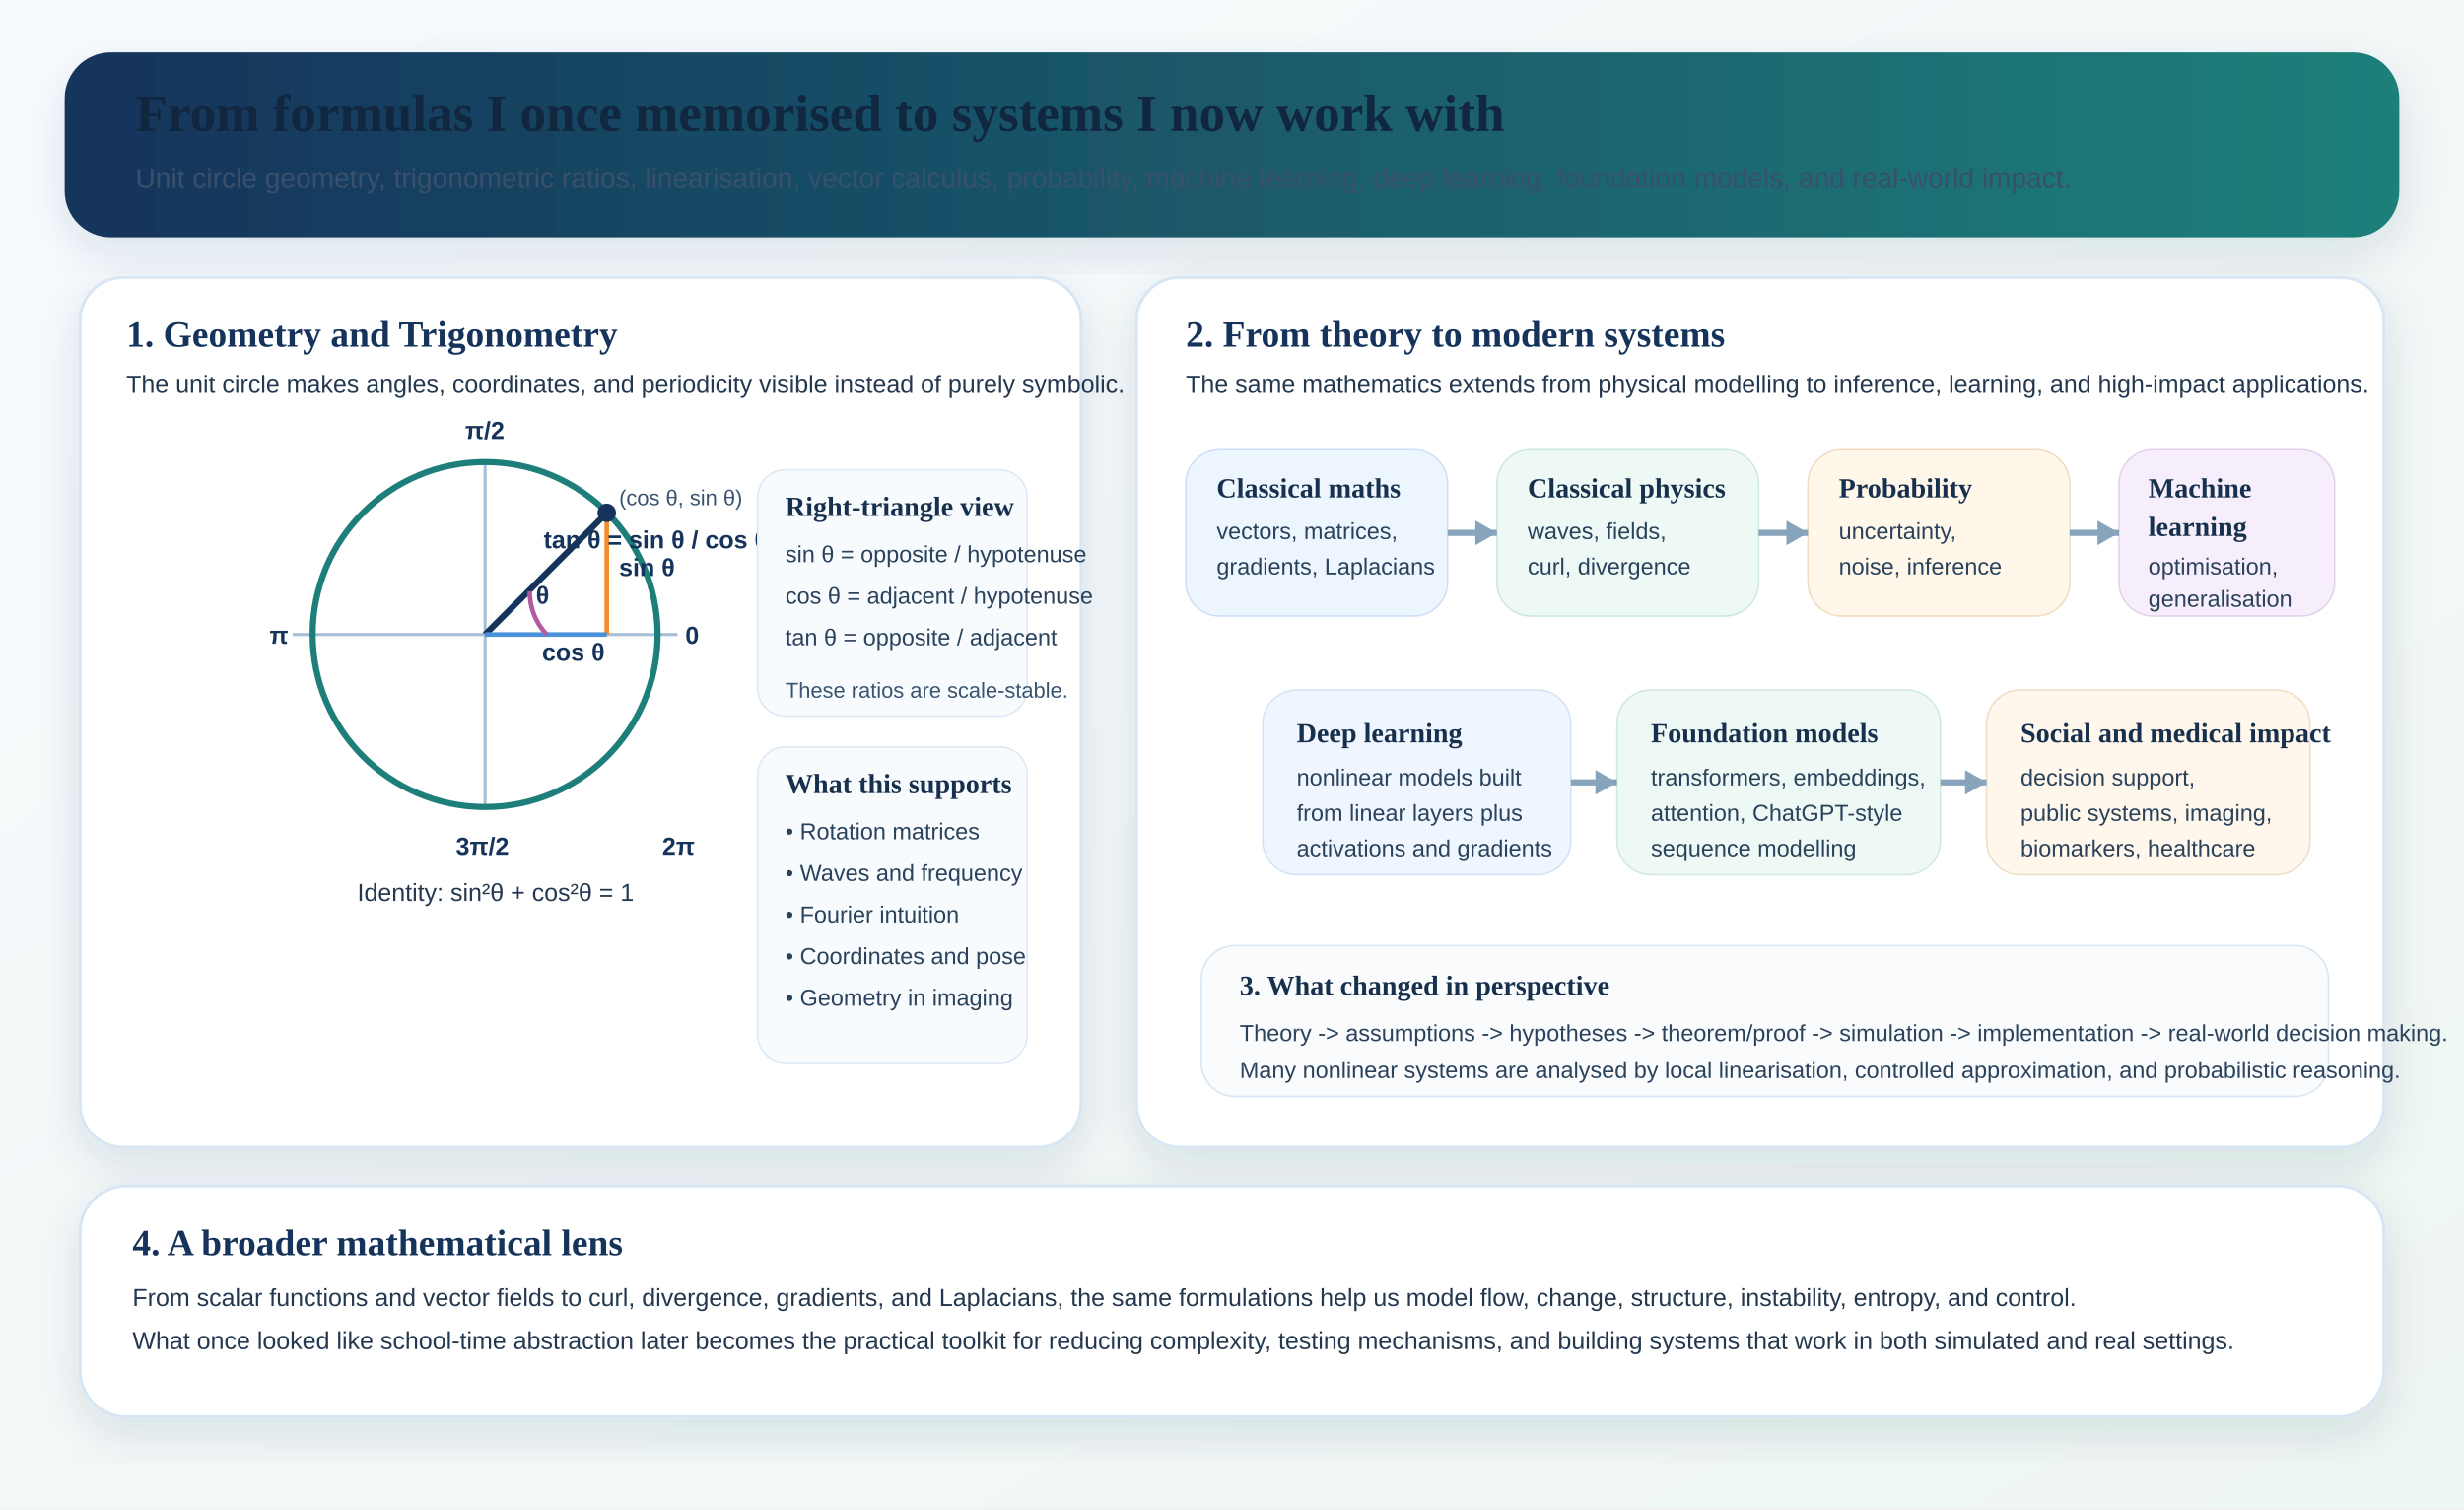
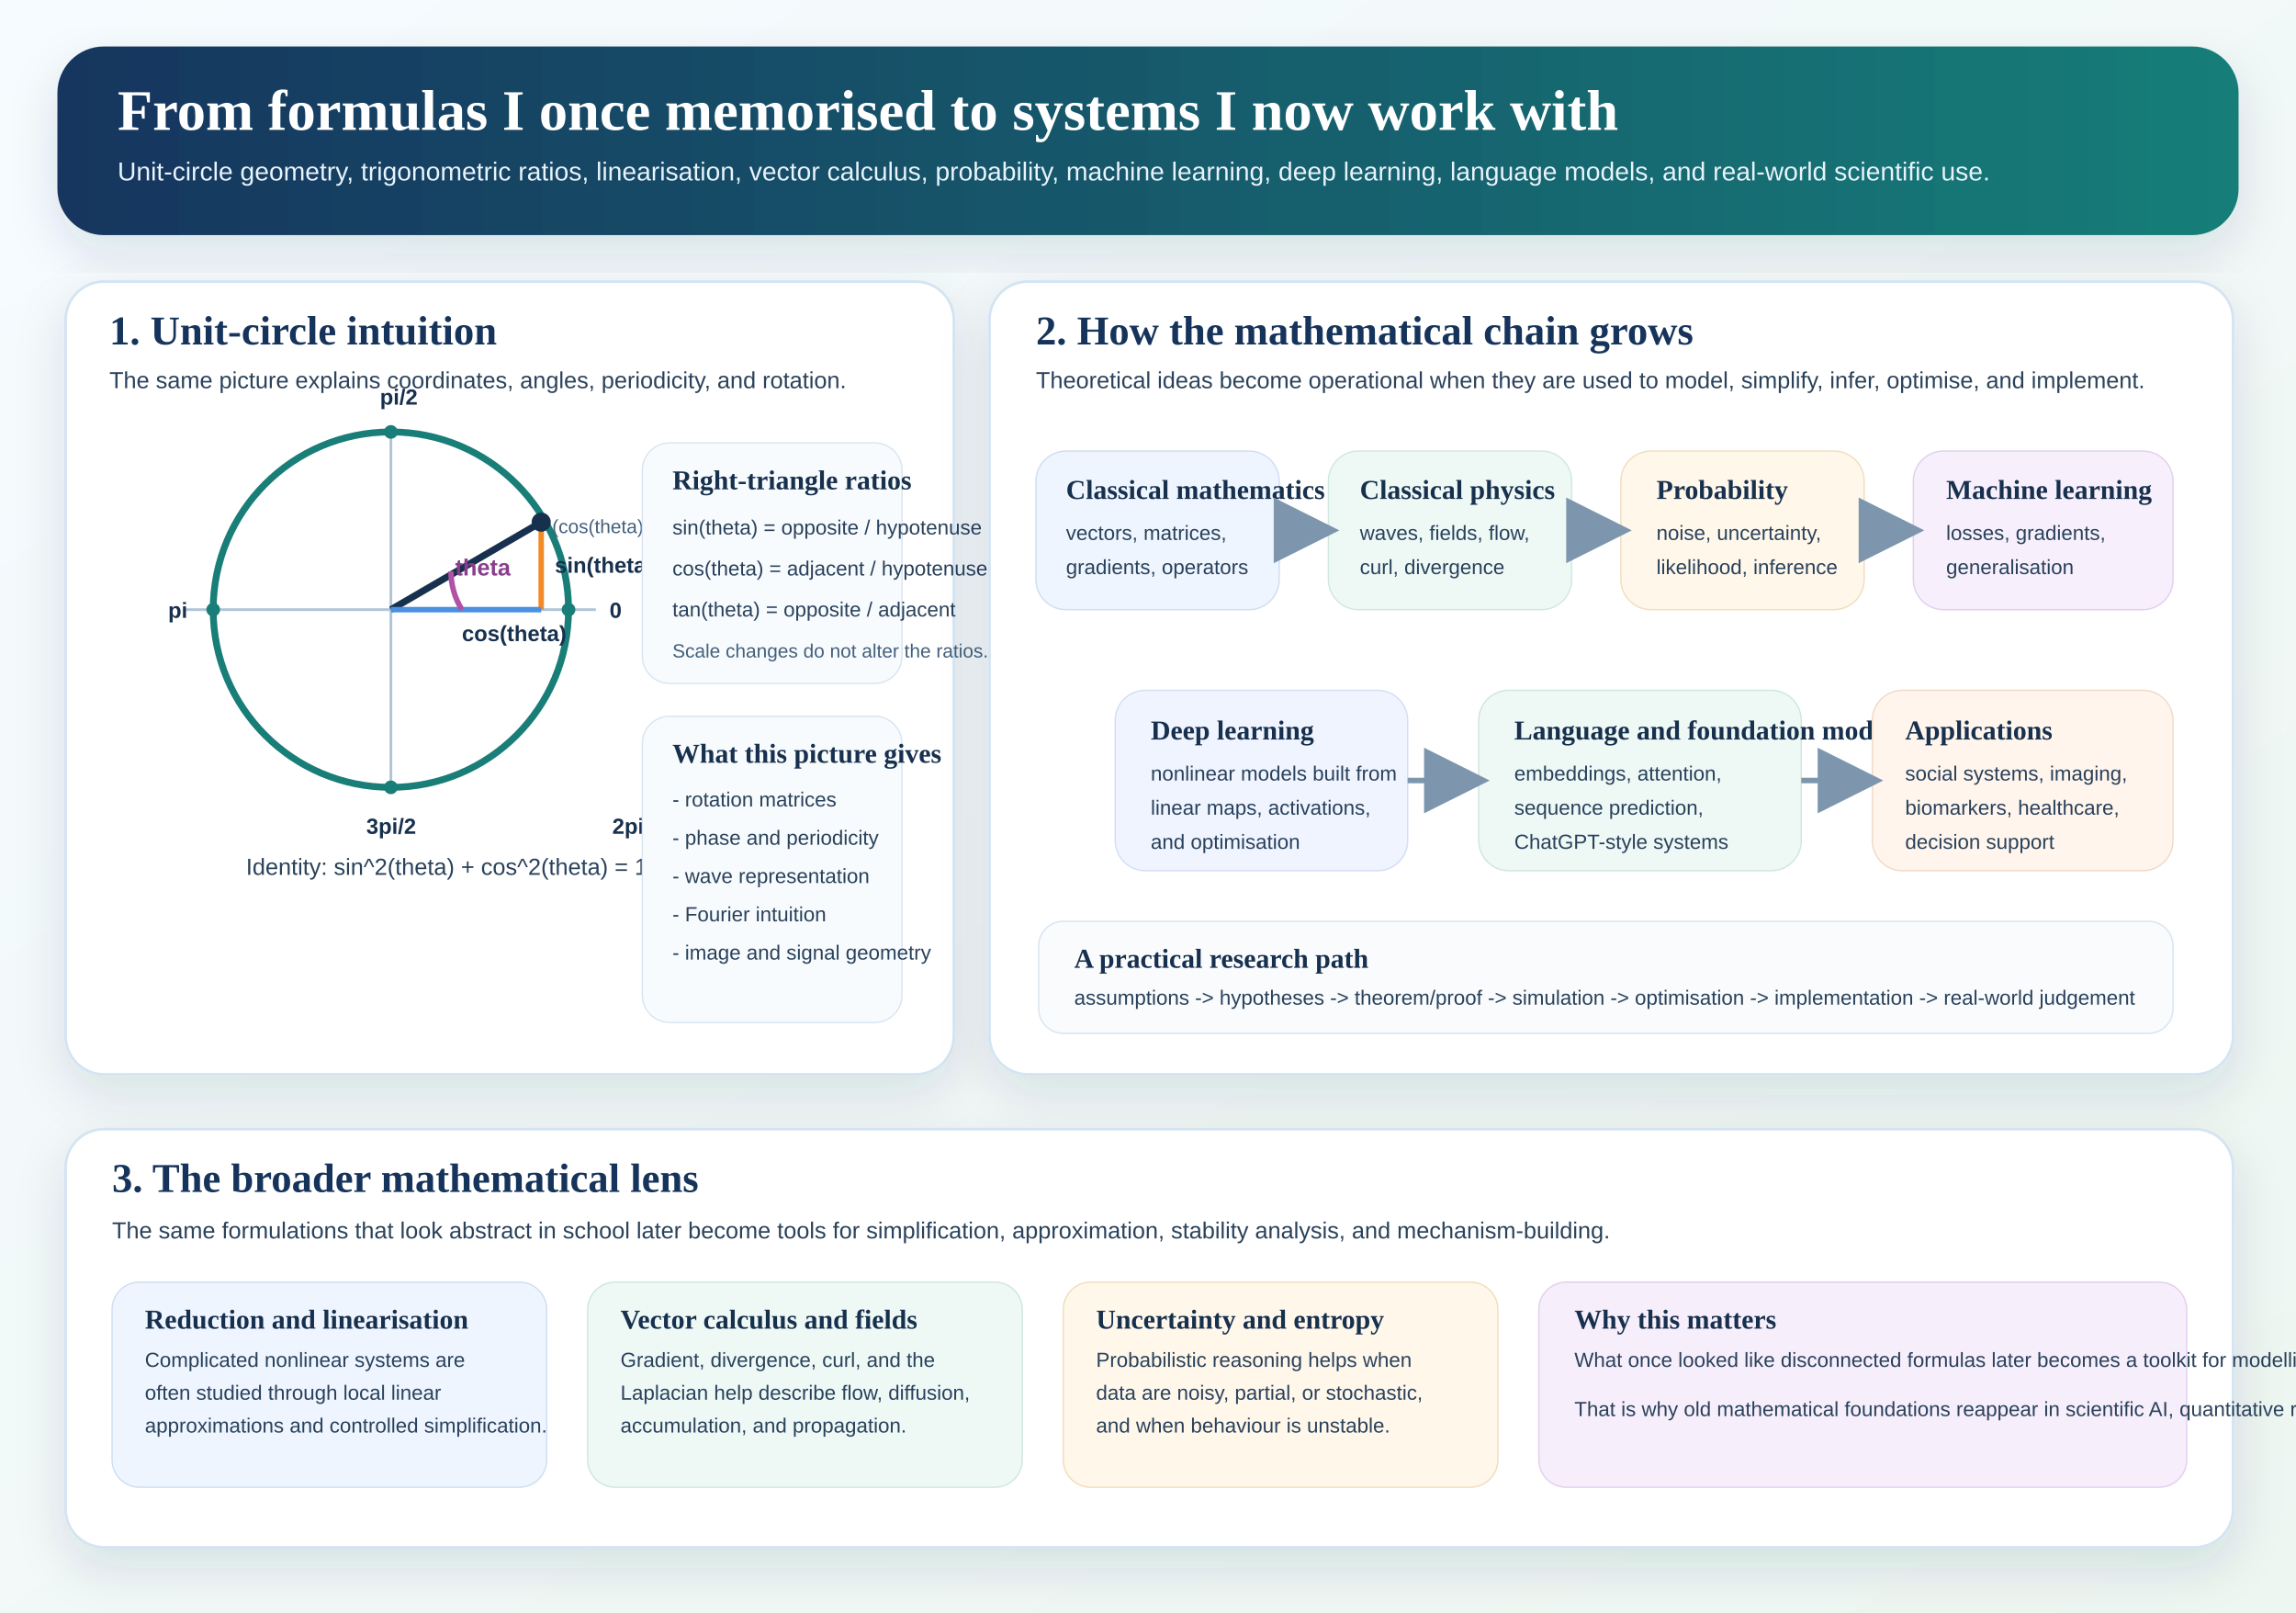
- <svg xmlns="http://www.w3.org/2000/svg" width="1600" height="980" viewBox="0 0 1600 980" role="img" aria-labelledby="title desc">
+ <svg xmlns="http://www.w3.org/2000/svg" width="1680" height="1180" viewBox="0 0 1680 1180" role="img" aria-labelledby="title desc">
  <defs>
    <linearGradient id="bg" x1="0" y1="0" x2="1" y2="1">
-       <stop offset="0%" stop-color="#f7fbff" />
-       <stop offset="100%" stop-color="#eef6f1" />
+       <stop offset="0%" stop-color="#f6fbff" />
+       <stop offset="100%" stop-color="#edf6f1" />
    </linearGradient>
    <linearGradient id="hero" x1="0" y1="0" x2="1" y2="0">
-       <stop offset="0%" stop-color="#16345b" />
-       <stop offset="100%" stop-color="#1e7f7a" />
+       <stop offset="0%" stop-color="#12365f" />
+       <stop offset="100%" stop-color="#197d78" />
    </linearGradient>
    <filter id="shadow" x="-20%" y="-20%" width="140%" height="140%">
-       <feDropShadow dx="0" dy="10" stdDeviation="14" flood-color="#143154" flood-opacity="0.12" />
+       <feDropShadow dx="0" dy="14" stdDeviation="18" flood-color="#153352" flood-opacity="0.12" />
    </filter>
+     <marker id="arrow" markerWidth="12" markerHeight="12" refX="10" refY="6" orient="auto">
+       <path d="M0,0 L12,6 L0,12 z" fill="#7d96ad" />
+     </marker>
    <style>
-       .title { font: 700 34px Georgia, 'Times New Roman', serif; fill: #11263f; }
-       .subtitle { font: 400 18px 'Segoe UI', Arial, sans-serif; fill: #38506c; }
-       .section { font: 700 24px Georgia, 'Times New Roman', serif; fill: #16345b; }
-       .label { font: 600 16px 'Segoe UI', Arial, sans-serif; fill: #16345b; }
-       .text { font: 400 16px 'Segoe UI', Arial, sans-serif; fill: #24384f; }
-       .small { font: 400 14px 'Segoe UI', Arial, sans-serif; fill: #3a536f; }
-       .box-title { font: 700 18px Georgia, 'Times New Roman', serif; fill: #17304d; }
-       .box-text { font: 400 15px 'Segoe UI', Arial, sans-serif; fill: #2a425b; }
-       .chip { font: 700 14px 'Segoe UI', Arial, sans-serif; fill: #16345b; }
-       .white { fill: #ffffff; }
+       .hero-title { font: 700 42px Georgia, 'Times New Roman', serif; fill: #ffffff; }
+       .hero-sub { font: 400 19px 'Segoe UI', Arial, sans-serif; fill: #e8f3fb; }
+       .section { font: 700 30px Georgia, 'Times New Roman', serif; fill: #16345b; }
+       .body { font: 400 17px 'Segoe UI', Arial, sans-serif; fill: #2a425b; }
+       .small { font: 400 14px 'Segoe UI', Arial, sans-serif; fill: #43607c; }
+       .tiny { font: 400 12px 'Segoe UI', Arial, sans-serif; fill: #56718a; }
+       .box-title { font: 700 20px Georgia, 'Times New Roman', serif; fill: #17304d; }
+       .box-text { font: 400 15px 'Segoe UI', Arial, sans-serif; fill: #29415b; }
+       .math { font: 600 16px 'Segoe UI', Arial, sans-serif; fill: #17304d; }
+       .chip { font: 700 13px 'Segoe UI', Arial, sans-serif; fill: #17304d; }
+       .angle { font: 700 17px 'Segoe UI', Arial, sans-serif; fill: #8a3d8d; }
    </style>
  </defs>
-   <rect width="1600" height="980" fill="url(#bg)" />
-   <rect x="42" y="34" width="1516" height="120" rx="30" fill="url(#hero)" filter="url(#shadow)" />
-   <text x="88" y="85" class="title" fill="#ffffff">From formulas I once memorised to systems I now work with</text>
-   <text x="88" y="122" class="subtitle" fill="#e7f1fb">Unit circle geometry, trigonometric ratios, linearisation, vector calculus, probability, machine learning, deep learning, foundation models, and real-world impact.</text>
-   <rect x="52" y="180" width="650" height="565" rx="28" fill="#ffffff" stroke="#d7e6f2" stroke-width="2" filter="url(#shadow)" />
-   <text x="82" y="225" class="section">1. Geometry and Trigonometry</text>
-   <text x="82" y="255" class="text">The unit circle makes angles, coordinates, and periodicity visible instead of purely symbolic.</text>
-   <g transform="translate(0,0)">
-     <line x1="315" y1="525" x2="315" y2="300" stroke="#a7bfd5" stroke-width="2" />
-     <line x1="190" y1="412" x2="440" y2="412" stroke="#a7bfd5" stroke-width="2" />
-     <circle cx="315" cy="412" r="112" fill="none" stroke="#1e7f7a" stroke-width="4" />
-     <line x1="315" y1="412" x2="394" y2="333" stroke="#16345b" stroke-width="4" />
-     <line x1="394" y1="412" x2="394" y2="333" stroke="#f28c28" stroke-width="3" />
-     <line x1="315" y1="412" x2="394" y2="412" stroke="#4b92db" stroke-width="3" />
-     <path d="M355 412 A40 40 0 0 1 344 384" fill="none" stroke="#b35b9f" stroke-width="3" />
-     <text x="348" y="392" class="label">θ</text>
-     <text x="352" y="429" class="label" fill="#4b92db">cos θ</text>
-     <text x="402" y="374" class="label" fill="#f28c28">sin θ</text>
-     <text x="353" y="356" class="label">tan θ = sin θ / cos θ</text>
-     <text x="302" y="285" class="label">π/2</text>
-     <text x="445" y="418" class="label">0</text>
-     <text x="296" y="555" class="label">3π/2</text>
-     <text x="175" y="418" class="label">π</text>
-     <text x="430" y="555" class="label">2π</text>
-     <circle cx="394" cy="333" r="6" fill="#16345b" />
-     <text x="402" y="328" class="small">(cos θ, sin θ)</text>
-     <text x="232" y="585" class="text">Identity: sin²θ + cos²θ = 1</text>
+   <rect width="1680" height="1180" fill="url(#bg)" />
+   <rect x="42" y="34" width="1596" height="138" rx="34" fill="url(#hero)" filter="url(#shadow)" />
+   <text x="86" y="95" class="hero-title">From formulas I once memorised to systems I now work with</text>
+   <text x="86" y="132" class="hero-sub">Unit-circle geometry, trigonometric ratios, linearisation, vector calculus, probability, machine learning, deep learning, language models, and real-world scientific use.</text>
+   <rect x="48" y="206" width="650" height="580" rx="28" fill="#ffffff" stroke="#d4e4f2" stroke-width="2" filter="url(#shadow)" />
+   <text x="80" y="252" class="section">1. Unit-circle intuition</text>
+   <text x="80" y="284" class="body">The same picture explains coordinates, angles, periodicity, and rotation.</text>
+   <g>
+     <line x1="286" y1="576" x2="286" y2="316" stroke="#b0c6d8" stroke-width="2" />
+     <line x1="136" y1="446" x2="436" y2="446" stroke="#b0c6d8" stroke-width="2" />
+     <circle cx="286" cy="446" r="130" fill="none" stroke="#197d78" stroke-width="5" />
+     <line x1="286" y1="446" x2="396" y2="382" stroke="#17304d" stroke-width="5" />
+     <line x1="396" y1="446" x2="396" y2="382" stroke="#f28a28" stroke-width="4" />
+     <line x1="286" y1="446" x2="396" y2="446" stroke="#4b8fdf" stroke-width="4" />
+     <path d="M338 446 A52 52 0 0 1 330 418" fill="none" stroke="#b251a5" stroke-width="4" />
+     <text x="333" y="421" class="angle">theta</text>
+     <text x="338" y="469" class="math" fill="#4b8fdf">cos(theta)</text>
+     <text x="406" y="419" class="math" fill="#f28a28">sin(theta)</text>
+     <text x="404" y="390" class="small">(cos(theta), sin(theta))</text>
+     <text x="278" y="296" class="math">pi/2</text>
+     <text x="446" y="452" class="math">0</text>
+     <text x="123" y="452" class="math">pi</text>
+     <text x="268" y="610" class="math">3pi/2</text>
+     <text x="448" y="610" class="math">2pi</text>
+     <circle cx="286" cy="316" r="5" fill="#197d78" />
+     <circle cx="156" cy="446" r="5" fill="#197d78" />
+     <circle cx="416" cy="446" r="5" fill="#197d78" />
+     <circle cx="286" cy="576" r="5" fill="#197d78" />
+     <circle cx="396" cy="382" r="7" fill="#17304d" />
+     <text x="180" y="640" class="body">Identity: sin^2(theta) + cos^2(theta) = 1</text>
  </g>
-   <rect x="492" y="305" width="175" height="160" rx="18" fill="#f8fbfe" stroke="#dce9f4" />
-   <text x="510" y="335" class="box-title">Right-triangle view</text>
-   <text x="510" y="365" class="box-text">sin θ = opposite / hypotenuse</text>
-   <text x="510" y="392" class="box-text">cos θ = adjacent / hypotenuse</text>
-   <text x="510" y="419" class="box-text">tan θ = opposite / adjacent</text>
-   <text x="510" y="453" class="small">These ratios are scale-stable.</text>
-   <rect x="492" y="485" width="175" height="205" rx="18" fill="#f8fbfe" stroke="#dce9f4" />
-   <text x="510" y="515" class="box-title">What this supports</text>
-   <text x="510" y="545" class="box-text">• Rotation matrices</text>
-   <text x="510" y="572" class="box-text">• Waves and frequency</text>
-   <text x="510" y="599" class="box-text">• Fourier intuition</text>
-   <text x="510" y="626" class="box-text">• Coordinates and pose</text>
-   <text x="510" y="653" class="box-text">• Geometry in imaging</text>
-   <rect x="738" y="180" width="810" height="565" rx="28" fill="#ffffff" stroke="#d7e6f2" stroke-width="2" filter="url(#shadow)" />
-   <text x="770" y="225" class="section">2. From theory to modern systems</text>
-   <text x="770" y="255" class="text">The same mathematics extends from physical modelling to inference, learning, and high-impact applications.</text>
-   <g>
-     <rect x="770" y="292" width="170" height="108" rx="22" fill="#edf5ff" stroke="#cddff7" />
-     <text x="790" y="323" class="box-title">Classical maths</text>
-     <text x="790" y="350" class="box-text">vectors, matrices,</text>
-     <text x="790" y="373" class="box-text">gradients, Laplacians</text>
-     <rect x="972" y="292" width="170" height="108" rx="22" fill="#eef9f6" stroke="#cde9de" />
-     <text x="992" y="323" class="box-title">Classical physics</text>
-     <text x="992" y="350" class="box-text">waves, fields,</text>
-     <text x="992" y="373" class="box-text">curl, divergence</text>
-     <rect x="1174" y="292" width="170" height="108" rx="22" fill="#fff7ea" stroke="#f1dcc1" />
-     <text x="1194" y="323" class="box-title">Probability</text>
-     <text x="1194" y="350" class="box-text">uncertainty,</text>
-     <text x="1194" y="373" class="box-text">noise, inference</text>
-     <rect x="1376" y="292" width="140" height="108" rx="22" fill="#f7eefb" stroke="#e3d0ed" />
-     <text x="1395" y="323" class="box-title">Machine</text>
-     <text x="1395" y="348" class="box-title">learning</text>
-     <text x="1395" y="373" class="box-text">optimisation,</text>
-     <text x="1395" y="394" class="box-text">generalisation</text>
-     <line x1="940" y1="346" x2="972" y2="346" stroke="#88a4bc" stroke-width="4" />
-     <polygon points="972,346 958,338 958,354" fill="#88a4bc" />
-     <line x1="1142" y1="346" x2="1174" y2="346" stroke="#88a4bc" stroke-width="4" />
-     <polygon points="1174,346 1160,338 1160,354" fill="#88a4bc" />
-     <line x1="1344" y1="346" x2="1376" y2="346" stroke="#88a4bc" stroke-width="4" />
-     <polygon points="1376,346 1362,338 1362,354" fill="#88a4bc" />
-   </g>
-   <g>
-     <rect x="820" y="448" width="200" height="120" rx="22" fill="#f0f6ff" stroke="#d4e2f7" />
-     <text x="842" y="482" class="box-title">Deep learning</text>
-     <text x="842" y="510" class="box-text">nonlinear models built</text>
-     <text x="842" y="533" class="box-text">from linear layers plus</text>
-     <text x="842" y="556" class="box-text">activations and gradients</text>
-     <rect x="1050" y="448" width="210" height="120" rx="22" fill="#eef9f6" stroke="#cfe9df" />
-     <text x="1072" y="482" class="box-title">Foundation models</text>
-     <text x="1072" y="510" class="box-text">transformers, embeddings,</text>
-     <text x="1072" y="533" class="box-text">attention, ChatGPT-style</text>
-     <text x="1072" y="556" class="box-text">sequence modelling</text>
-     <rect x="1290" y="448" width="210" height="120" rx="22" fill="#fff6ec" stroke="#f0ddc8" />
-     <text x="1312" y="482" class="box-title">Social and medical impact</text>
-     <text x="1312" y="510" class="box-text">decision support,</text>
-     <text x="1312" y="533" class="box-text">public systems, imaging,</text>
-     <text x="1312" y="556" class="box-text">biomarkers, healthcare</text>
-     <line x1="1020" y1="508" x2="1050" y2="508" stroke="#88a4bc" stroke-width="4" />
-     <polygon points="1050,508 1036,500 1036,516" fill="#88a4bc" />
-     <line x1="1260" y1="508" x2="1290" y2="508" stroke="#88a4bc" stroke-width="4" />
-     <polygon points="1290,508 1276,500 1276,516" fill="#88a4bc" />
-   </g>
-   <rect x="780" y="614" width="732" height="98" rx="22" fill="#f9fbfd" stroke="#d7e6f2" />
-   <text x="805" y="646" class="box-title">3. What changed in perspective</text>
-   <text x="805" y="676" class="box-text">Theory -&gt; assumptions -&gt; hypotheses -&gt; theorem/proof -&gt; simulation -&gt; implementation -&gt; real-world decision making.</text>
-   <text x="805" y="700" class="box-text">Many nonlinear systems are analysed by local linearisation, controlled approximation, and probabilistic reasoning.</text>
-   <rect x="52" y="770" width="1496" height="150" rx="30" fill="#ffffff" stroke="#d7e6f2" stroke-width="2" filter="url(#shadow)" />
-   <text x="86" y="815" class="section">4. A broader mathematical lens</text>
-   <text x="86" y="848" class="text">From scalar functions and vector fields to curl, divergence, gradients, and Laplacians, the same formulations help us model flow, change, structure, instability, entropy, and control.</text>
-   <text x="86" y="876" class="text">What once looked like school-time abstraction later becomes the practical toolkit for reducing complexity, testing mechanisms, and building systems that work in both simulated and real settings.</text>
+   <rect x="470" y="324" width="190" height="176" rx="20" fill="#f8fbfe" stroke="#d8e5f1" />
+   <text x="492" y="358" class="box-title">Right-triangle ratios</text>
+   <text x="492" y="391" class="box-text">sin(theta) = opposite / hypotenuse</text>
+   <text x="492" y="421" class="box-text">cos(theta) = adjacent / hypotenuse</text>
+   <text x="492" y="451" class="box-text">tan(theta) = opposite / adjacent</text>
+   <text x="492" y="481" class="small">Scale changes do not alter the ratios.</text>
+   <rect x="470" y="524" width="190" height="224" rx="20" fill="#f8fbfe" stroke="#d8e5f1" />
+   <text x="492" y="558" class="box-title">What this picture gives</text>
+   <text x="492" y="590" class="box-text">- rotation matrices</text>
+   <text x="492" y="618" class="box-text">- phase and periodicity</text>
+   <text x="492" y="646" class="box-text">- wave representation</text>
+   <text x="492" y="674" class="box-text">- Fourier intuition</text>
+   <text x="492" y="702" class="box-text">- image and signal geometry</text>
+   <rect x="724" y="206" width="910" height="580" rx="28" fill="#ffffff" stroke="#d4e4f2" stroke-width="2" filter="url(#shadow)" />
+   <text x="758" y="252" class="section">2. How the mathematical chain grows</text>
+   <text x="758" y="284" class="body">Theoretical ideas become operational when they are used to model, simplify, infer, optimise, and implement.</text>
+   <rect x="758" y="330" width="178" height="116" rx="22" fill="#eef5ff" stroke="#cfdef1" />
+   <text x="780" y="365" class="box-title">Classical mathematics</text>
+   <text x="780" y="395" class="box-text">vectors, matrices,</text>
+   <text x="780" y="420" class="box-text">gradients, operators</text>
+   <rect x="972" y="330" width="178" height="116" rx="22" fill="#eef9f6" stroke="#d0e8df" />
+   <text x="995" y="365" class="box-title">Classical physics</text>
+   <text x="995" y="395" class="box-text">waves, fields, flow,</text>
+   <text x="995" y="420" class="box-text">curl, divergence</text>
+   <rect x="1186" y="330" width="178" height="116" rx="22" fill="#fff7ea" stroke="#f0debe" />
+   <text x="1212" y="365" class="box-title">Probability</text>
+   <text x="1212" y="395" class="box-text">noise, uncertainty,</text>
+   <text x="1212" y="420" class="box-text">likelihood, inference</text>
+   <rect x="1400" y="330" width="190" height="116" rx="22" fill="#f7effc" stroke="#e1d0ee" />
+   <text x="1424" y="365" class="box-title">Machine learning</text>
+   <text x="1424" y="395" class="box-text">losses, gradients,</text>
+   <text x="1424" y="420" class="box-text">generalisation</text>
+   <line x1="936" y1="388" x2="972" y2="388" stroke="#7d96ad" stroke-width="4" marker-end="url(#arrow)" />
+   <line x1="1150" y1="388" x2="1186" y2="388" stroke="#7d96ad" stroke-width="4" marker-end="url(#arrow)" />
+   <line x1="1364" y1="388" x2="1400" y2="388" stroke="#7d96ad" stroke-width="4" marker-end="url(#arrow)" />
+   <rect x="816" y="505" width="214" height="132" rx="22" fill="#eff4ff" stroke="#d3dff3" />
+   <text x="842" y="541" class="box-title">Deep learning</text>
+   <text x="842" y="571" class="box-text">nonlinear models built from</text>
+   <text x="842" y="596" class="box-text">linear maps, activations,</text>
+   <text x="842" y="621" class="box-text">and optimisation</text>
+   <rect x="1082" y="505" width="236" height="132" rx="22" fill="#eef8f5" stroke="#cfe7dc" />
+   <text x="1108" y="541" class="box-title">Language and foundation models</text>
+   <text x="1108" y="571" class="box-text">embeddings, attention,</text>
+   <text x="1108" y="596" class="box-text">sequence prediction,</text>
+   <text x="1108" y="621" class="box-text">ChatGPT-style systems</text>
+   <rect x="1370" y="505" width="220" height="132" rx="22" fill="#fff5ec" stroke="#efdaca" />
+   <text x="1394" y="541" class="box-title">Applications</text>
+   <text x="1394" y="571" class="box-text">social systems, imaging,</text>
+   <text x="1394" y="596" class="box-text">biomarkers, healthcare,</text>
+   <text x="1394" y="621" class="box-text">decision support</text>
+   <line x1="1030" y1="571" x2="1082" y2="571" stroke="#7d96ad" stroke-width="4" marker-end="url(#arrow)" />
+   <line x1="1318" y1="571" x2="1370" y2="571" stroke="#7d96ad" stroke-width="4" marker-end="url(#arrow)" />
+   <rect x="760" y="674" width="830" height="82" rx="18" fill="#f9fbfd" stroke="#d6e5f2" />
+   <text x="786" y="708" class="box-title">A practical research path</text>
+   <text x="786" y="735" class="box-text">assumptions -&gt; hypotheses -&gt; theorem/proof -&gt; simulation -&gt; optimisation -&gt; implementation -&gt; real-world judgement</text>
+   <rect x="48" y="826" width="1586" height="306" rx="28" fill="#ffffff" stroke="#d4e4f2" stroke-width="2" filter="url(#shadow)" />
+   <text x="82" y="872" class="section">3. The broader mathematical lens</text>
+   <text x="82" y="906" class="body">The same formulations that look abstract in school later become tools for simplification, approximation, stability analysis, and mechanism-building.</text>
+   <rect x="82" y="938" width="318" height="150" rx="20" fill="#eef5ff" stroke="#cfdef1" />
+   <text x="106" y="972" class="box-title">Reduction and linearisation</text>
+   <text x="106" y="1000" class="box-text">Complicated nonlinear systems are</text>
+   <text x="106" y="1024" class="box-text">often studied through local linear</text>
+   <text x="106" y="1048" class="box-text">approximations and controlled simplification.</text>
+   <rect x="430" y="938" width="318" height="150" rx="20" fill="#eef9f6" stroke="#cfe7dc" />
+   <text x="454" y="972" class="box-title">Vector calculus and fields</text>
+   <text x="454" y="1000" class="box-text">Gradient, divergence, curl, and the</text>
+   <text x="454" y="1024" class="box-text">Laplacian help describe flow, diffusion,</text>
+   <text x="454" y="1048" class="box-text">accumulation, and propagation.</text>
+   <rect x="778" y="938" width="318" height="150" rx="20" fill="#fff7ea" stroke="#f0debe" />
+   <text x="802" y="972" class="box-title">Uncertainty and entropy</text>
+   <text x="802" y="1000" class="box-text">Probabilistic reasoning helps when</text>
+   <text x="802" y="1024" class="box-text">data are noisy, partial, or stochastic,</text>
+   <text x="802" y="1048" class="box-text">and when behaviour is unstable.</text>
+   <rect x="1126" y="938" width="474" height="150" rx="20" fill="#f7eefb" stroke="#e1d0ee" />
+   <text x="1152" y="972" class="box-title">Why this matters</text>
+   <text x="1152" y="1000" class="box-text">What once looked like disconnected formulas later becomes a toolkit for modelling, proving, simulating, and deploying systems that work in both synthetic and real-world settings.</text>
+   <text x="1152" y="1036" class="box-text">That is why old mathematical foundations reappear in scientific AI, quantitative reasoning, and translational applications.</text>
</svg>
